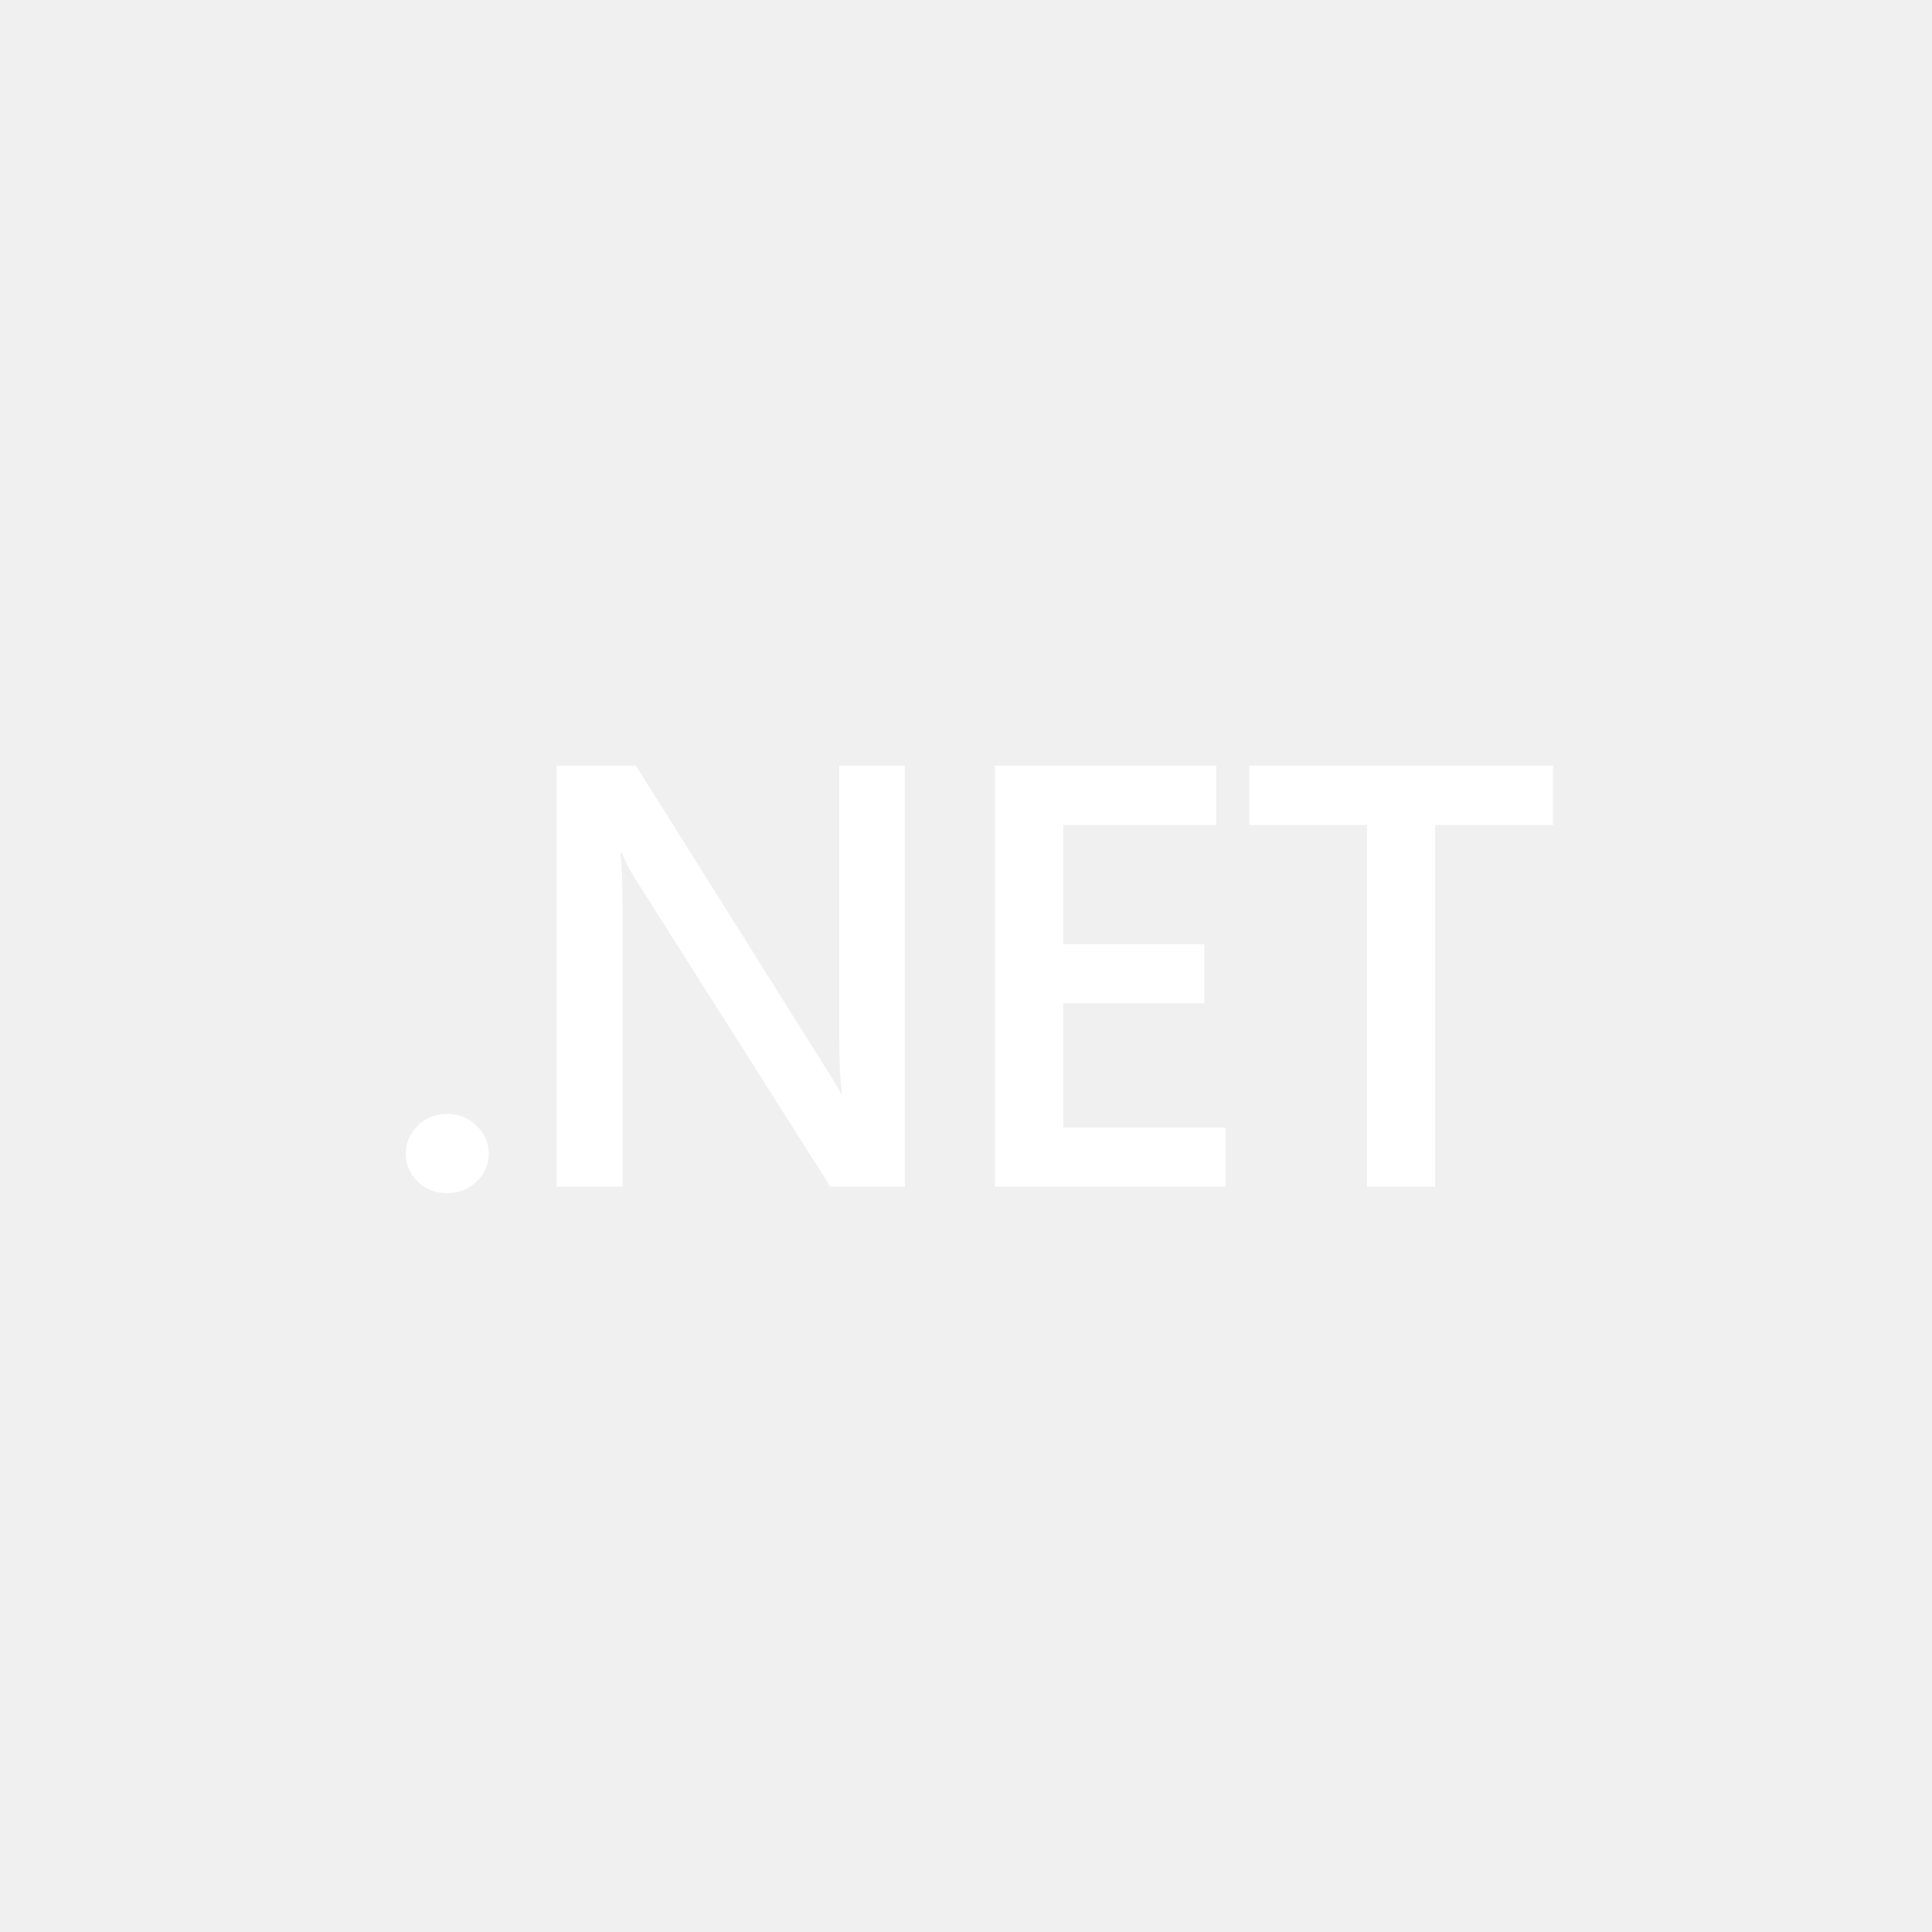
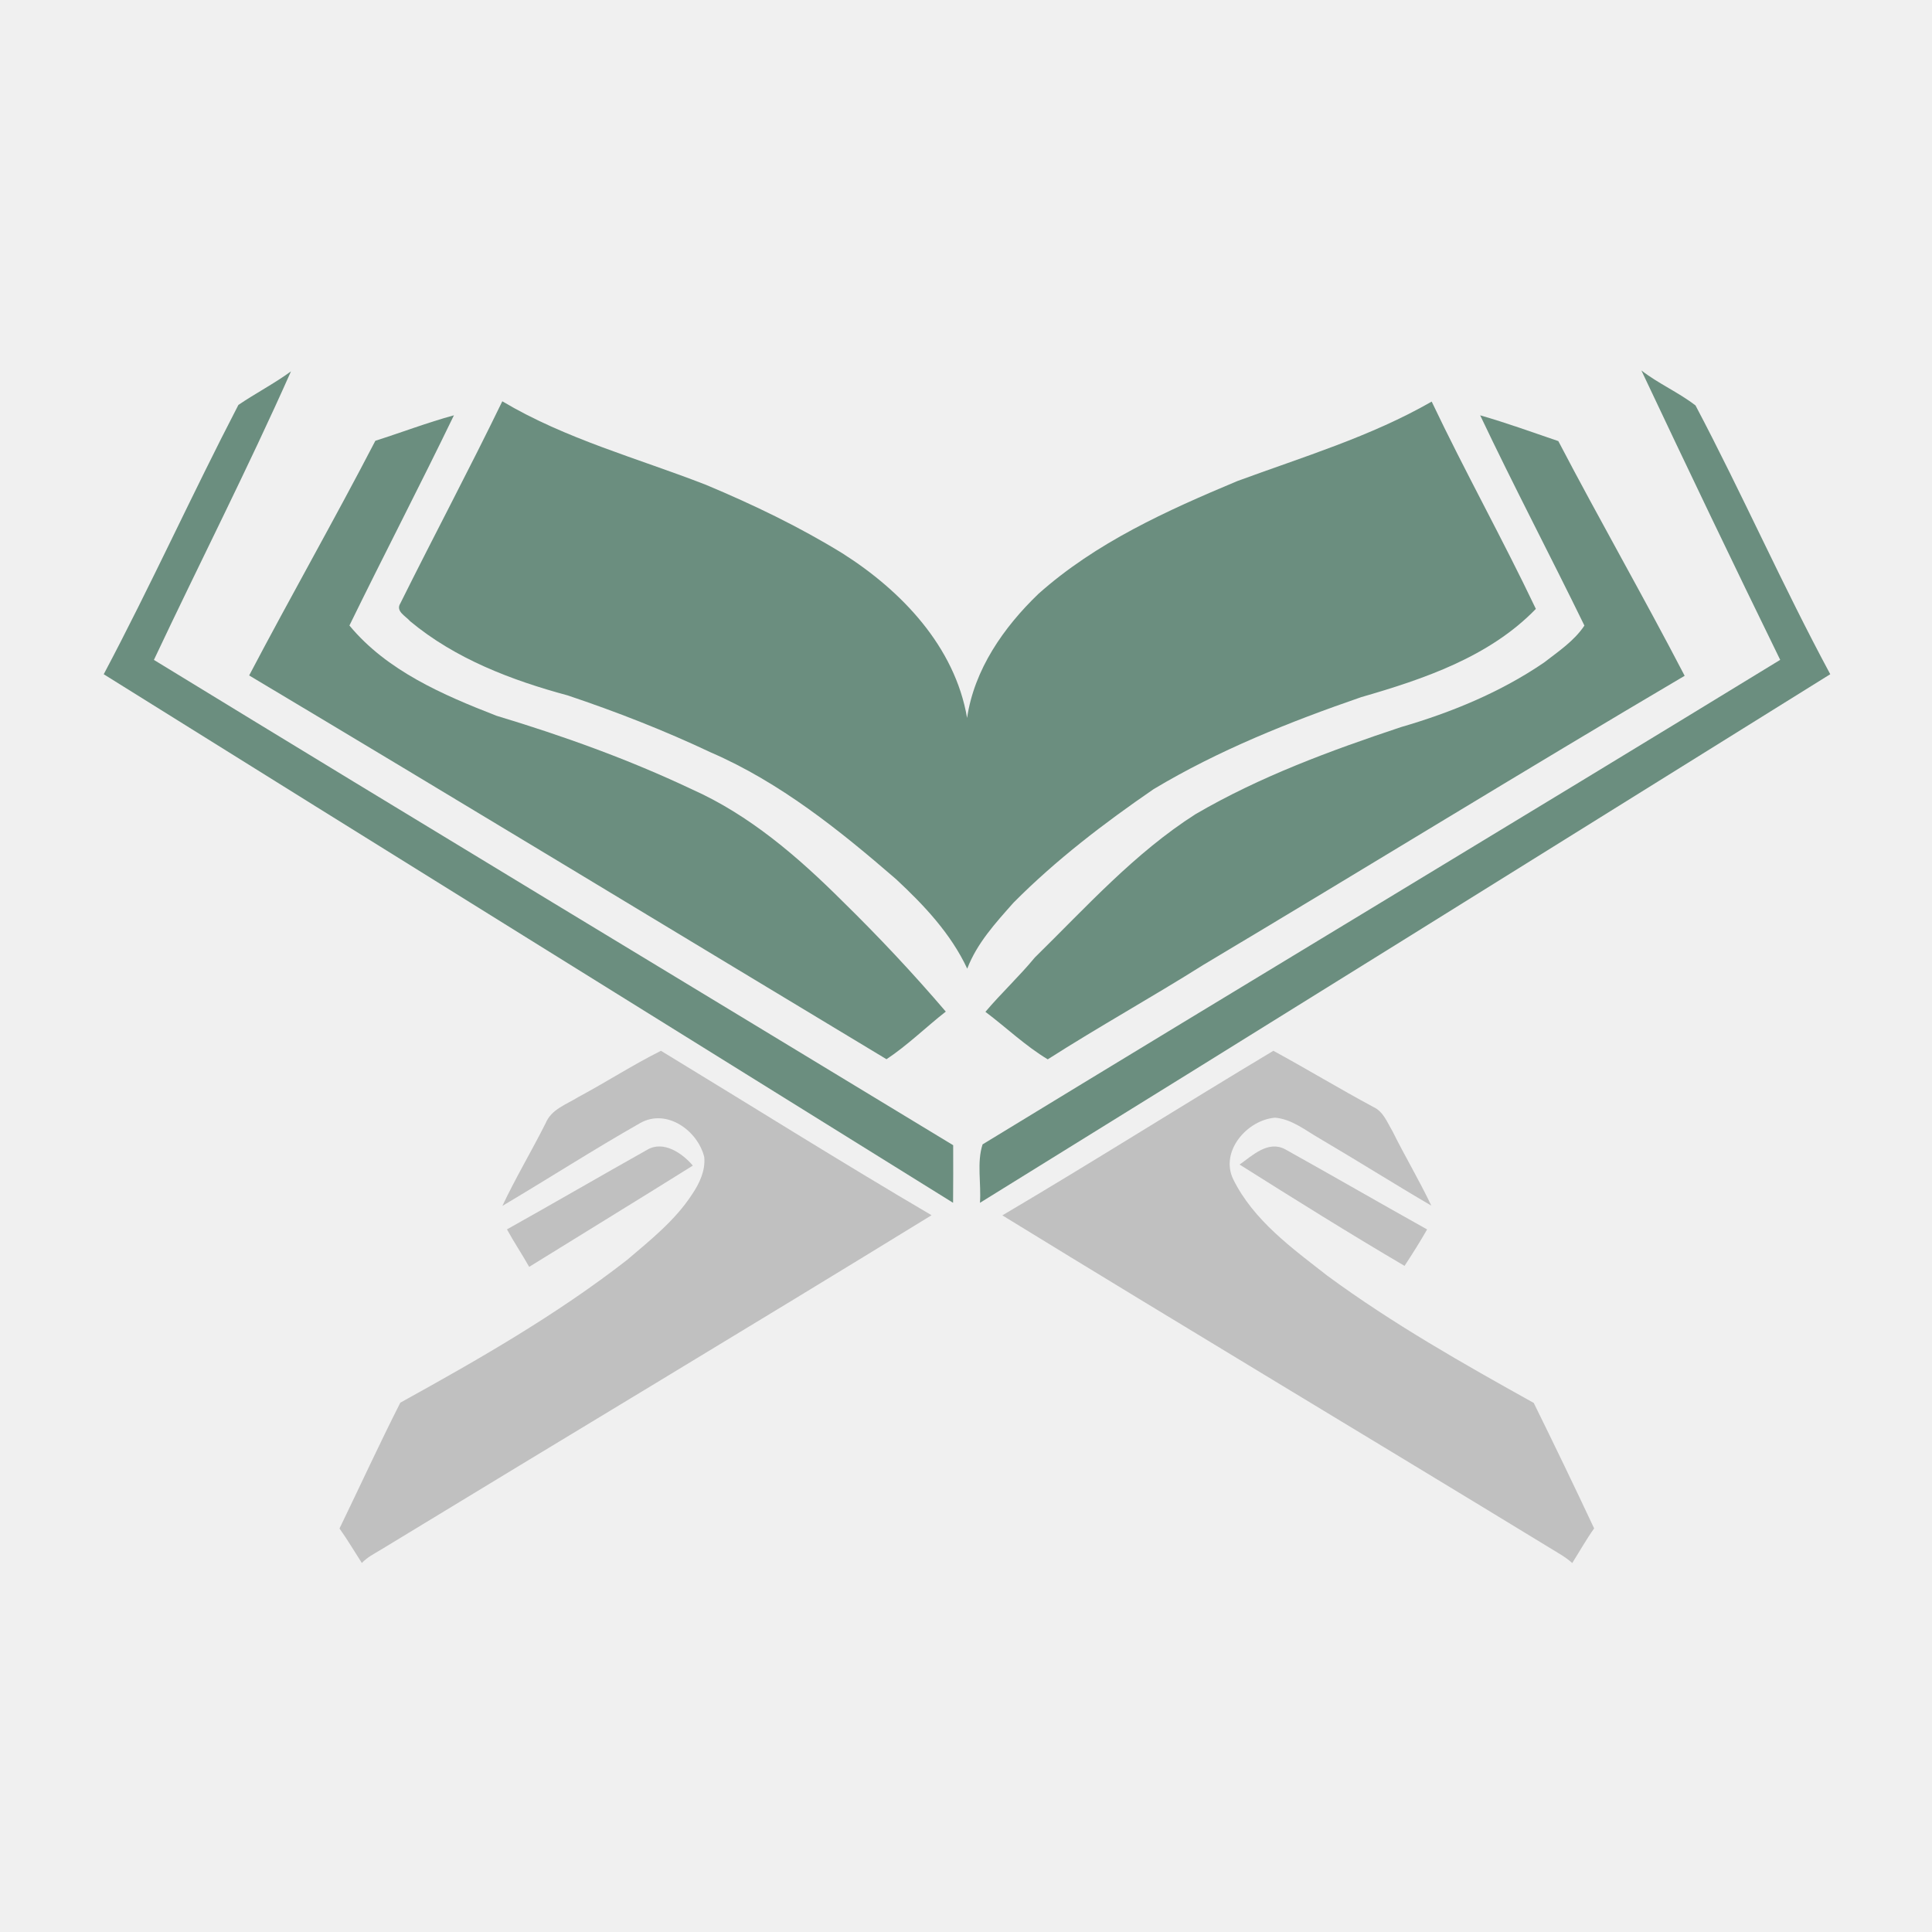
- <svg xmlns="http://www.w3.org/2000/svg" width="456" height="456" viewBox="0 0 456 456" version="1.1" xml:space="preserve" style="fill-rule:evenodd;clip-rule:evenodd;stroke-linejoin:round;stroke-miterlimit:2;">
-   <path d="m 105.5,281.609 c -2.703,0 -5.001,-0.9 -6.893,-2.702 -1.892,-1.848 -2.838,-4.042 -2.838,-6.582 0,-2.587 0.946,-4.804 2.838,-6.652 1.892,-1.848 4.19,-2.772 6.893,-2.772 2.748,0 5.068,0.924 6.96,2.772 1.937,1.848 2.906,4.064 2.906,6.652 0,2.54 -0.968,4.734 -2.906,6.582 -1.892,1.802 -4.212,2.702 -6.96,2.702 z" style="fill:#ffffff;fill-rule:nonzero;stroke-width:0.838" />
-   <path d="M 213.561,280.084 H 195.99 L 149.7,207.054 c -1.171,-1.848 -2.14,-3.765 -2.906,-5.751 h -0.406 c 0.361,2.125 0.541,6.675 0.541,13.65 v 65.132 h -15.543 v -99.36 h 18.719 l 44.737,71.298 c 1.892,2.957 3.109,4.989 3.649,6.098 h 0.27 c -0.45,-2.632 -0.676,-7.09 -0.676,-13.373 v -64.023 h 15.476 z" style="fill:#ffffff;fill-rule:nonzero;stroke-width:0.838" />
-   <path d="m 289.251,280.084 h -54.401 v -99.36 h 52.238 v 13.997 h -36.154 v 28.131 h 33.316 v 13.927 h -33.316 v 29.378 h 38.316 z" style="fill:#ffffff;fill-rule:nonzero;stroke-width:0.838" />
-   <path d="M 366.565,194.721 H 338.722 v 85.363 h -16.084 v -85.363 h -27.775 v -13.997 h 71.701 z" style="fill:#ffffff;fill-rule:nonzero;stroke-width:0.838" />
+ <svg xmlns="http://www.w3.org/2000/svg" width="800" height="800" viewBox="0 0 800 800" version="1.1">
+   <g id="#000000ff">
+     <path fill="#6b8e7f" opacity="1.00" d=" M 98.71 167.68 C 105.80 162.84 113.54 158.86 120.49 153.77 C 102.63 193.99 82.51 233.38 63.73 273.25 C 173.83 340.59 284.35 407.25 394.69 474.21 C 394.72 482.16 394.72 490.11 394.65 498.05 C 277.41 425.11 160.07 352.32 42.95 279.19 C 62.42 242.48 79.57 204.56 98.71 167.68 Z" />
+     <path fill="#6b8e7f" opacity="1.00" d=" M 679.66 153.39 C 686.70 158.86 695.07 162.47 702.08 167.89 C 721.45 204.60 738.19 242.63 757.87 279.18 C 640.57 352.23 523.30 425.37 405.78 498.06 C 406.34 490.10 404.42 481.30 406.87 473.86 C 516.83 406.78 627.26 340.43 737.14 273.23 C 717.68 233.43 698.56 193.46 679.66 153.39 Z" />
+     <path fill="#6b8e7f" opacity="1.00" d=" M 207.99 166.17 C 234.25 181.80 264.02 189.73 292.31 200.75 C 311.78 208.90 330.86 218.06 348.85 229.13 C 373.32 244.64 395.40 267.76 400.45 297.28 C 403.41 277.19 415.59 259.75 429.95 245.94 C 453.73 224.70 483.21 211.40 512.33 199.21 C 539.52 189.18 567.57 180.79 592.83 166.29 C 606.58 195.24 622.20 223.20 635.97 252.13 C 616.75 271.99 589.56 281.19 563.62 288.68 C 534.00 298.90 504.64 310.62 477.70 326.76 C 457.19 340.85 437.28 356.05 419.72 373.73 C 412.33 382.05 404.54 390.55 400.51 401.10 C 393.74 386.61 382.60 374.79 371.02 364.03 C 347.59 343.75 323.00 323.98 294.35 311.57 C 275.12 302.48 255.26 294.73 235.10 287.96 C 211.83 281.69 188.52 272.80 169.81 257.22 C 168.03 255.12 163.71 253.13 165.76 249.87 C 179.67 221.87 194.35 194.30 207.99 166.17 Z" />
+     <path fill="#6b8e7f" opacity="1.00" d=" M 155.43 182.51 C 166.29 179.06 176.96 174.97 187.96 171.97 C 173.86 201.14 158.90 229.90 144.69 259.01 C 160.18 277.74 183.45 287.77 205.61 296.39 C 233.11 304.68 260.24 314.42 286.22 326.71 C 310.26 337.38 330.40 354.78 348.85 373.17 C 363.78 387.80 378.08 403.01 391.63 418.88 C 383.37 425.35 375.82 432.81 367.08 438.60 C 279.11 385.63 191.32 332.33 103.17 279.69 C 120.27 247.13 138.50 215.14 155.43 182.51 Z" />
+     <path fill="#6b8e7f" opacity="1.00" d=" M 612.91 171.98 C 623.82 175.10 634.52 178.99 645.27 182.65 C 662.30 215.25 680.61 247.17 697.58 279.83 C 630.89 319.15 564.93 359.77 498.43 399.44 C 477.11 412.86 455.07 425.09 433.85 438.65 C 424.59 433.09 416.67 425.47 408.04 418.98 C 414.59 411.22 422.05 404.32 428.50 396.48 C 449.72 375.67 469.80 353.23 495.04 337.13 C 521.73 321.55 550.87 310.82 580.11 301.08 C 600.93 295.03 621.34 286.64 639.32 274.37 C 645.29 269.74 651.82 265.42 656.07 259.04 C 641.88 229.93 626.77 201.23 612.91 171.98 Z" />
+     <path fill="Silver" opacity="1.00" d=" M 239.32 454.35 C 250.89 448.15 261.96 440.98 273.69 435.11 C 311.04 457.80 348.07 481.09 385.74 503.20 C 309.98 549.75 233.67 595.45 157.72 641.70 C 154.97 643.35 152.06 644.83 149.83 647.20 C 146.75 642.44 143.88 637.53 140.58 632.92 C 149.00 615.55 157.04 598.01 165.77 580.81 C 198.14 562.92 230.43 544.48 259.68 521.69 C 269.38 513.42 279.59 505.32 286.61 494.50 C 289.65 489.99 292.14 484.70 291.62 479.13 C 288.93 468.13 276.02 458.83 265.06 465.05 C 245.79 476.01 227.10 488.03 208.02 499.34 C 213.52 487.67 220.17 476.57 225.96 465.04 C 228.33 459.33 234.47 457.35 239.32 454.35 Z" />
+     <path fill="Silver" opacity="1.00" d=" M 527.27 435.11 C 541.17 442.66 554.71 450.88 568.65 458.36 C 572.80 460.24 574.39 464.72 576.58 468.37 C 581.73 478.77 587.70 488.75 592.68 499.23 C 577.17 490.16 561.98 480.56 546.48 471.46 C 540.59 468.09 535.01 463.43 528.00 462.81 C 516.42 463.71 505.03 476.78 510.67 488.36 C 519.11 505.40 535.05 516.87 549.67 528.28 C 576.65 548.12 605.88 564.67 635.09 580.92 C 643.58 598.16 651.94 615.48 660.10 632.88 C 656.82 637.49 654.04 642.43 651.03 647.22 C 648.13 644.57 644.62 642.78 641.33 640.70 C 565.98 594.75 490.25 549.42 415.05 503.26 C 452.72 481.02 489.73 457.60 527.27 435.11 Z" />
+     <path fill="Silver" opacity="1.00" d=" M 268.01 476.09 C 274.78 472.08 282.69 477.66 286.89 482.65 C 264.38 496.73 241.69 510.59 219.12 524.58 C 216.16 519.34 212.82 514.33 209.92 509.06 C 229.35 498.19 248.59 486.99 268.01 476.09 Z" />
+     <path fill="Silver" opacity="1.00" d=" M 513.29 482.22 C 518.67 478.42 525.04 472.17 532.10 475.86 C 551.77 486.82 571.27 498.10 590.94 509.08 C 587.99 514.21 584.85 519.23 581.59 524.17 C 558.59 510.66 535.88 496.46 513.29 482.22 Z" />
+   </g>
</svg>
